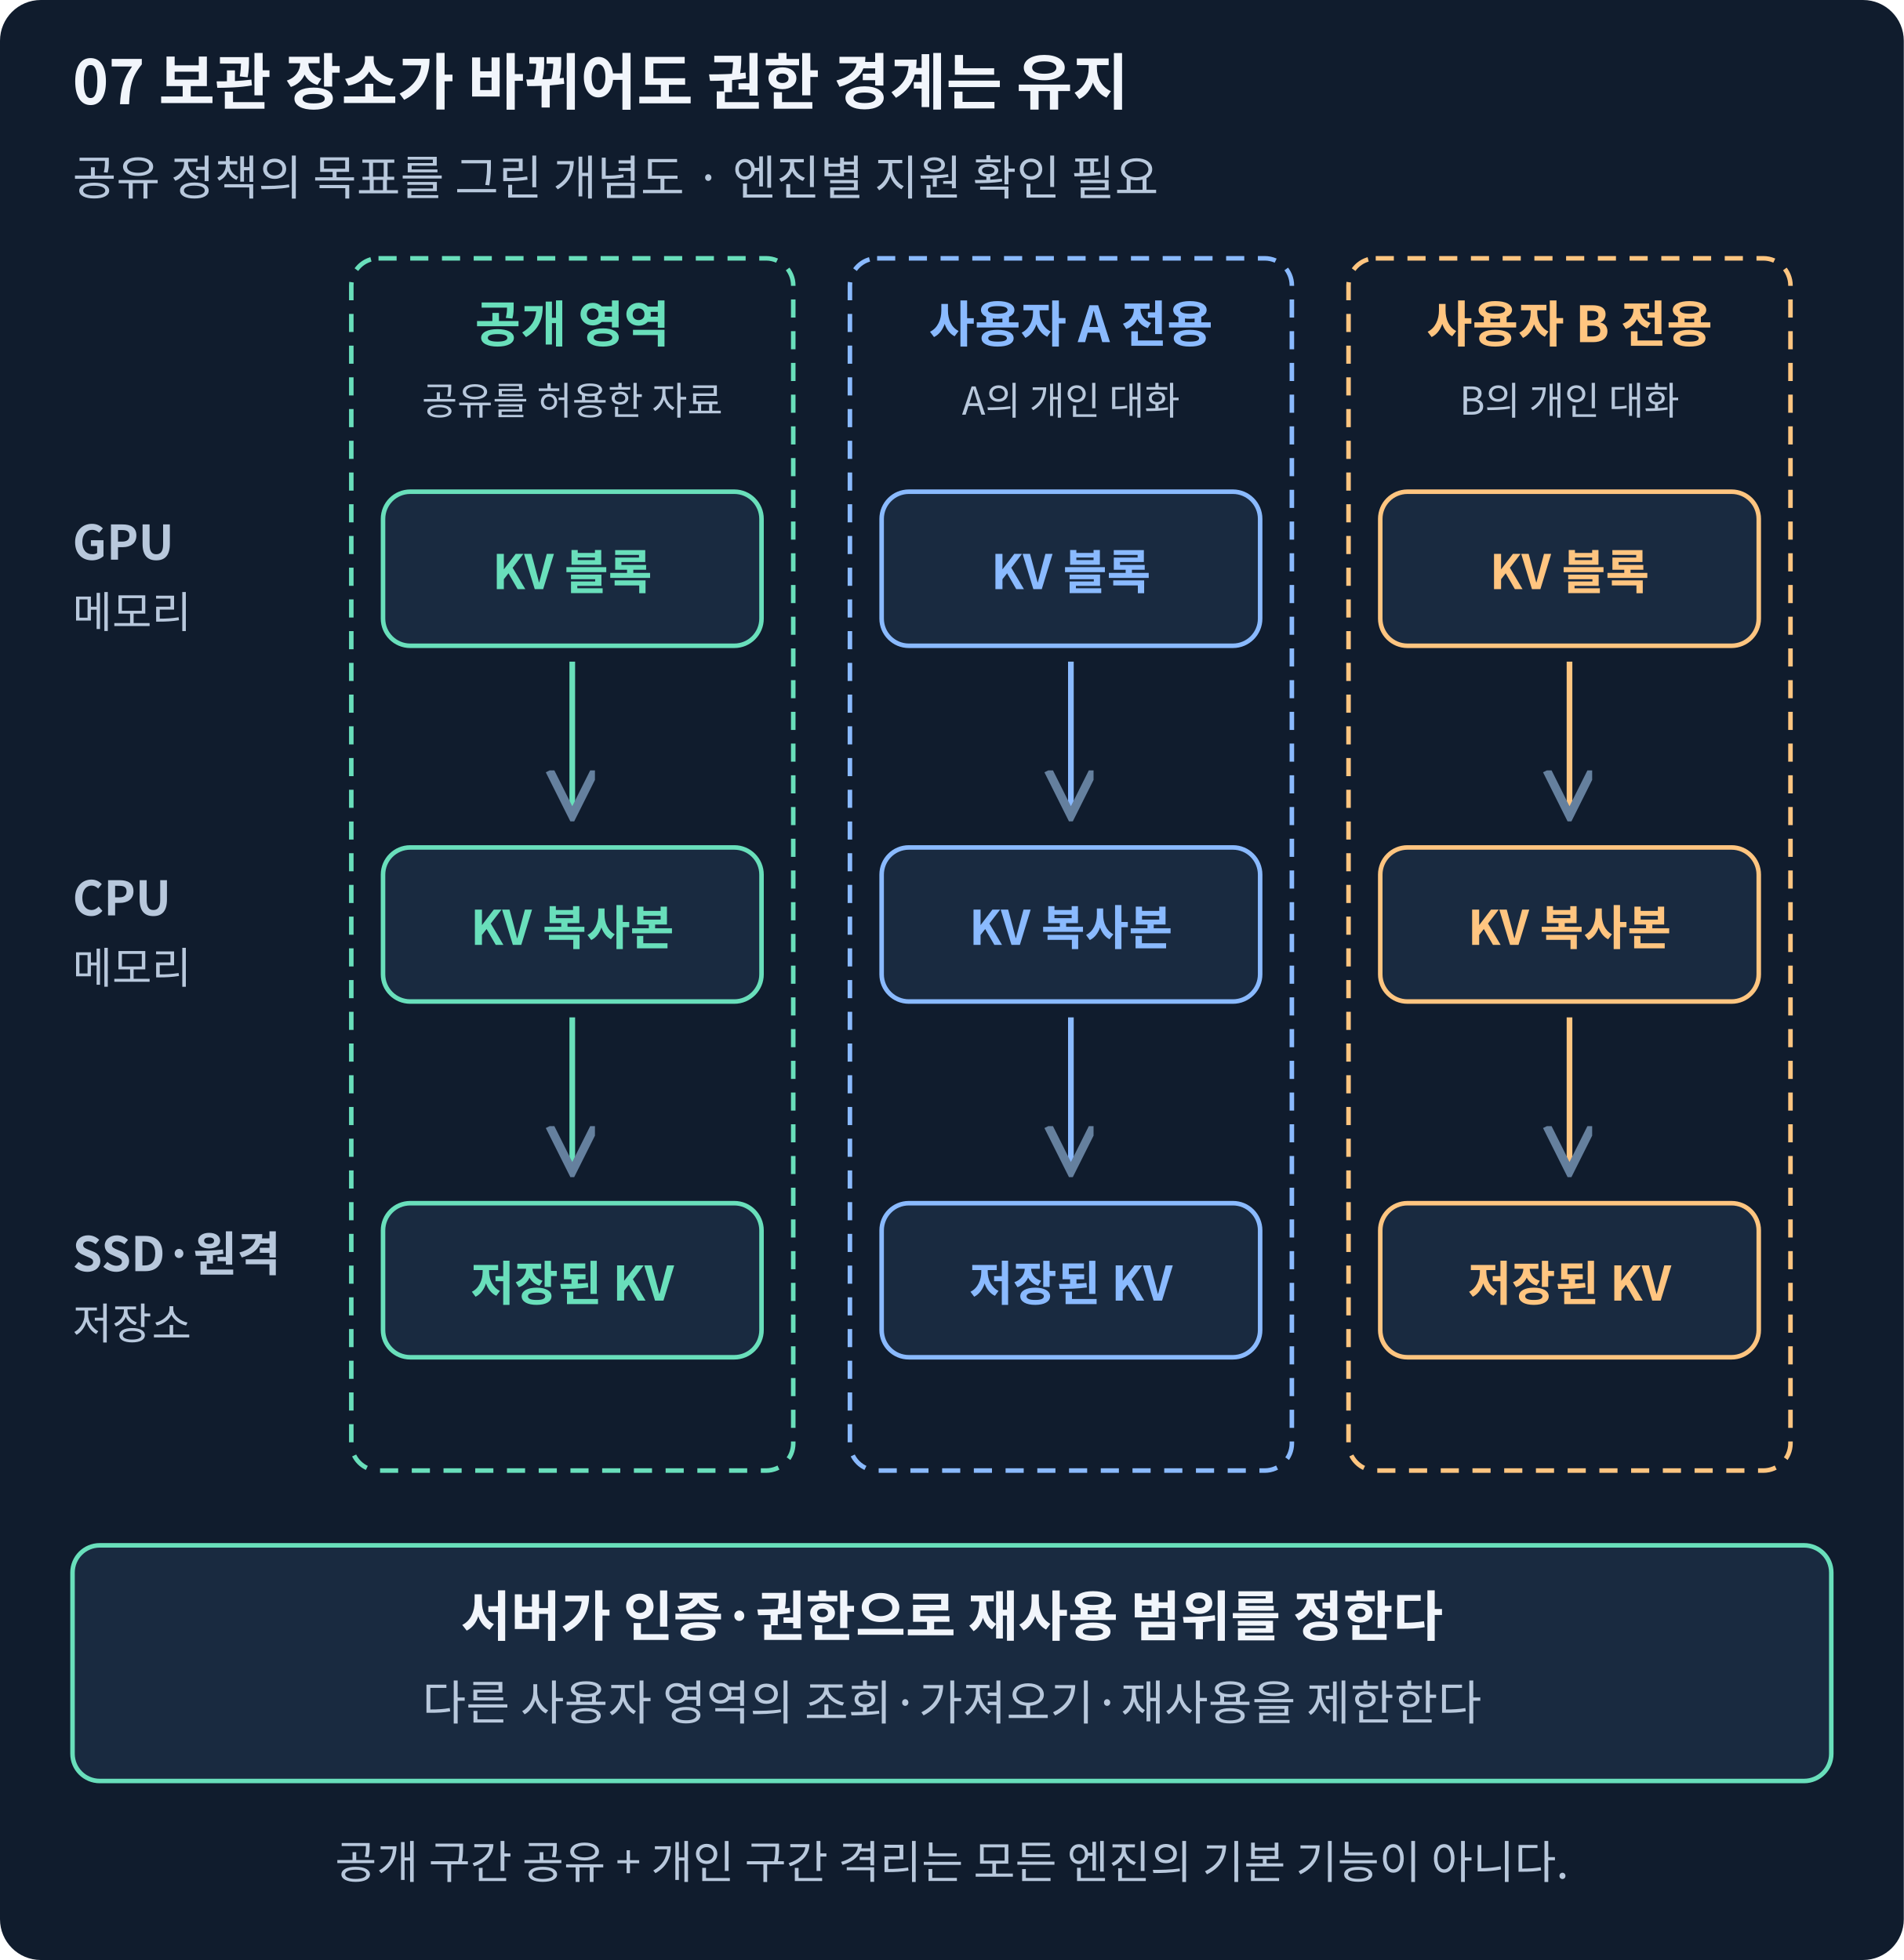
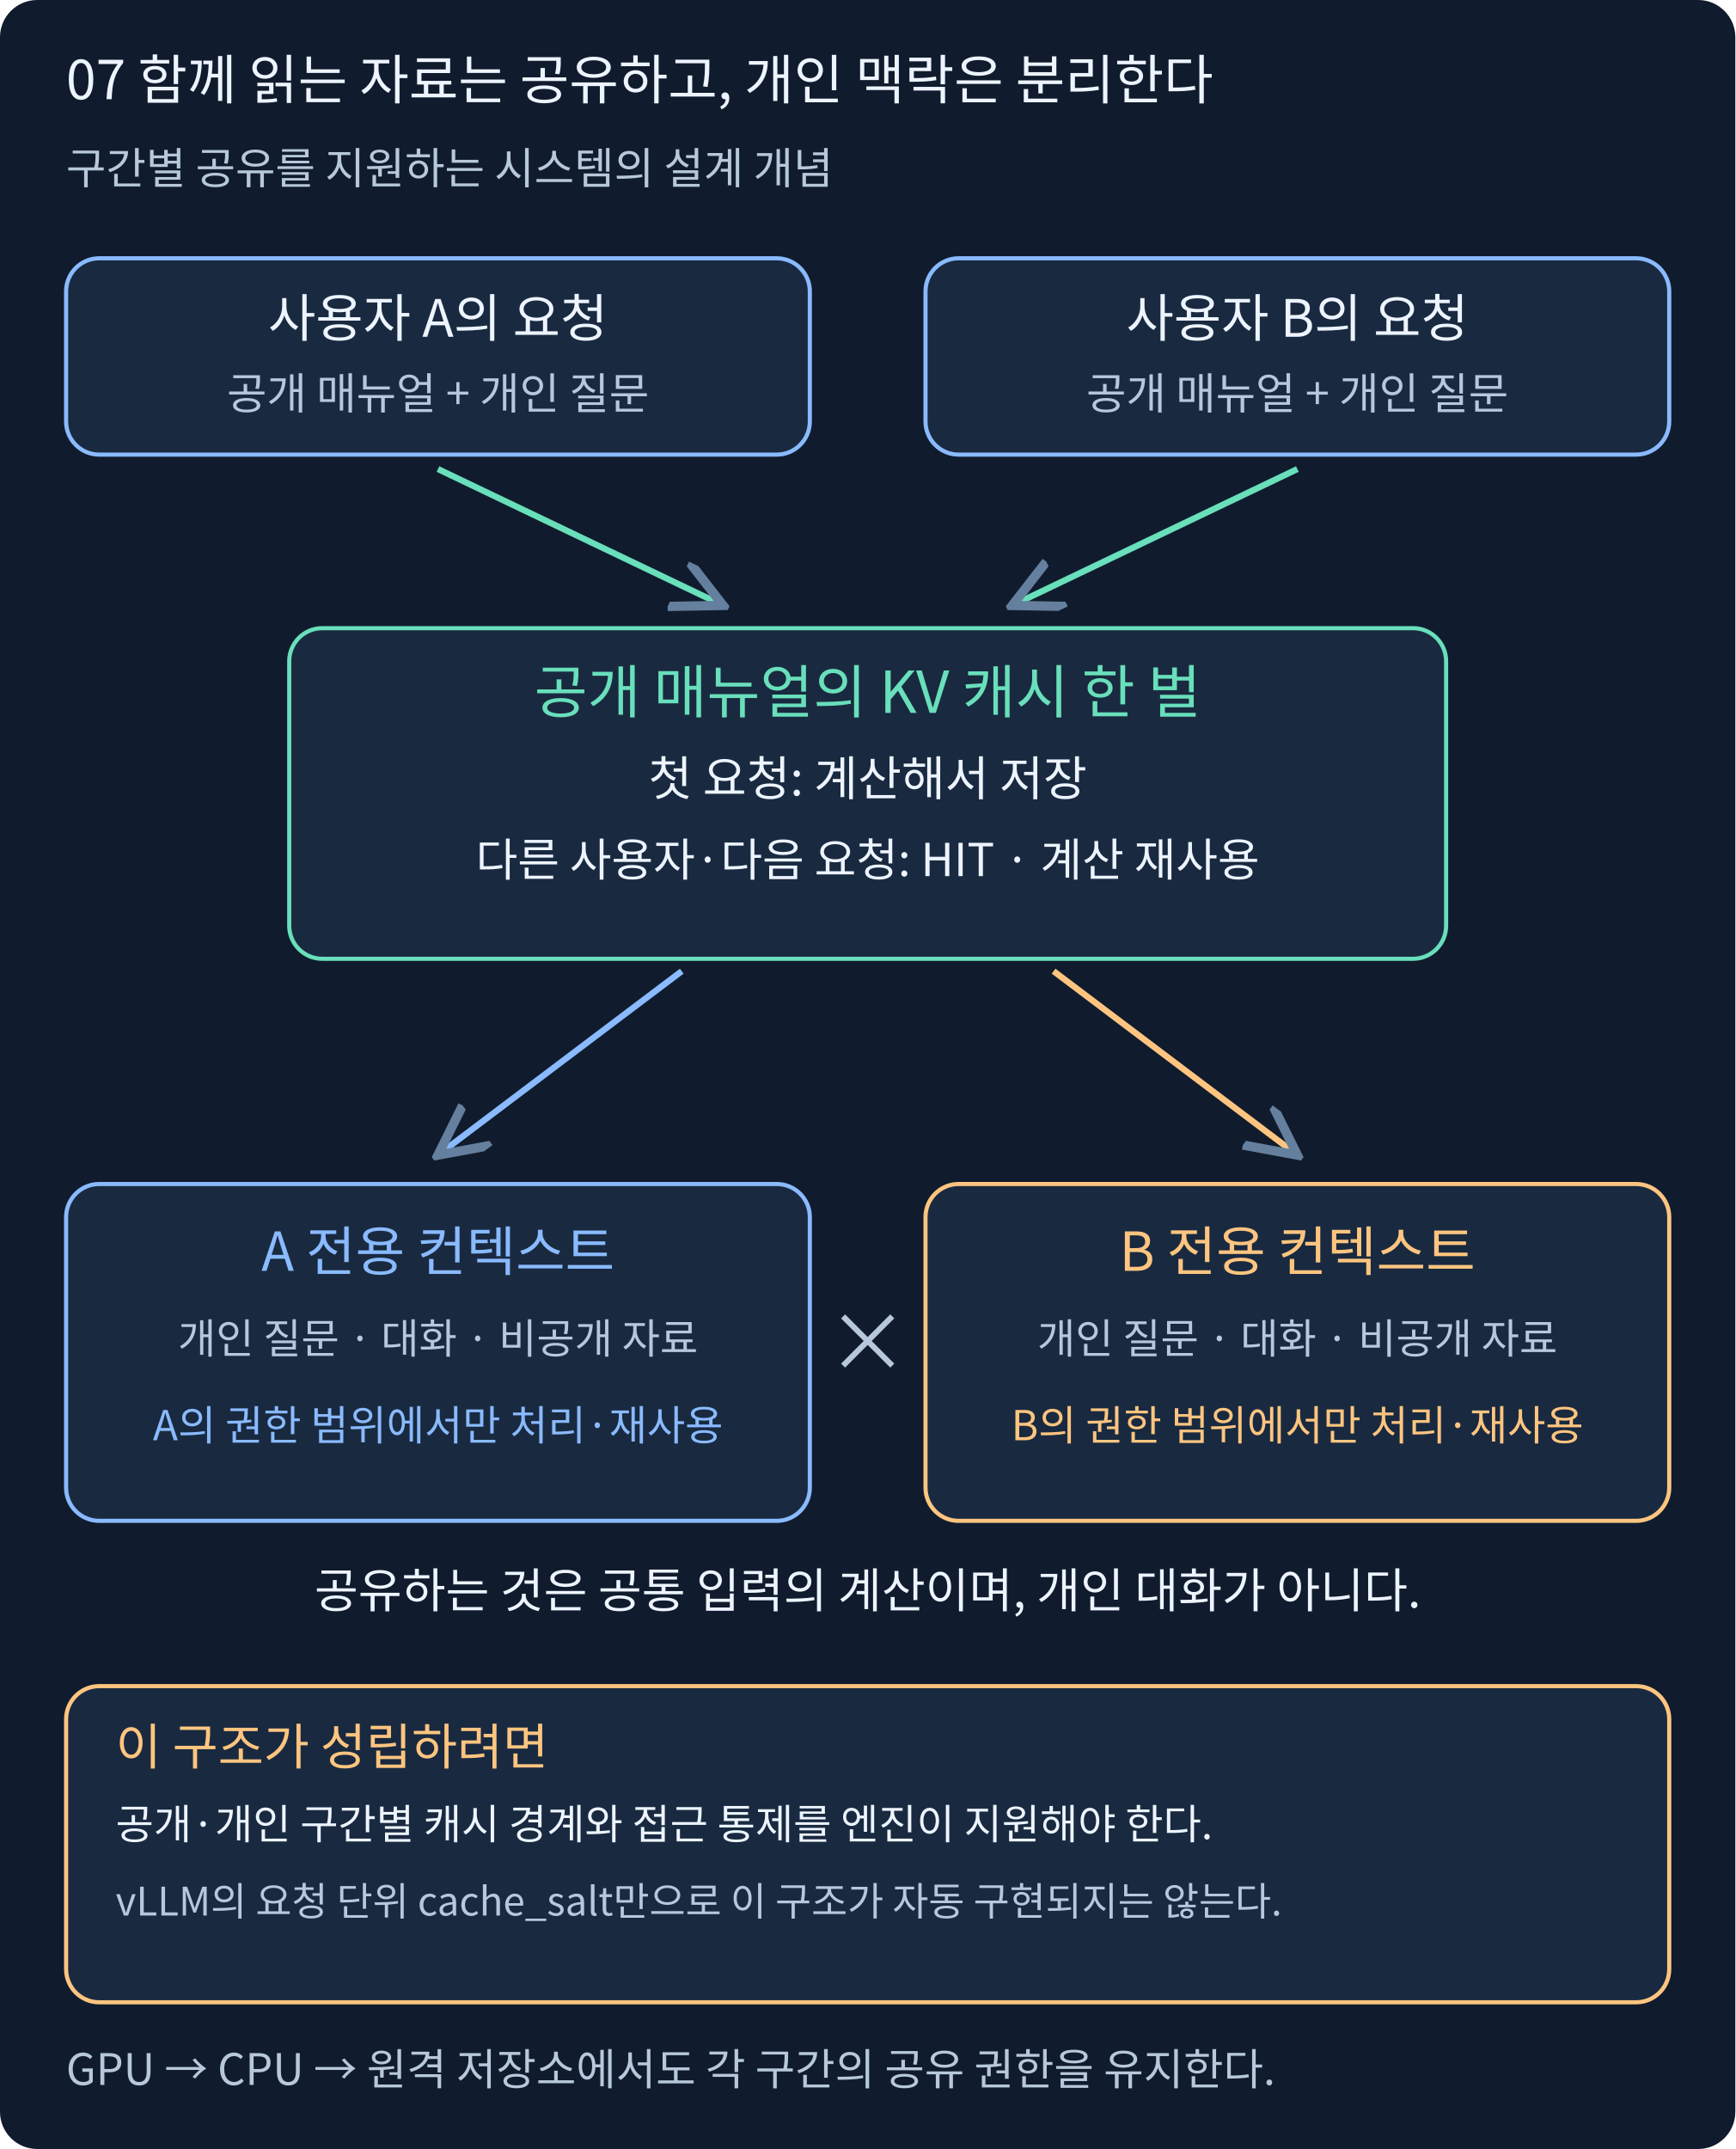
- <svg xmlns="http://www.w3.org/2000/svg" width="840" height="865" viewBox="0 0 840 865" role="img" aria-labelledby="title desc">
+ <svg xmlns="http://www.w3.org/2000/svg" width="840" height="1040" viewBox="0 0 840 1040" role="img" aria-labelledby="title desc">
  <defs>
-     <marker id="arrow" markerWidth="9" markerHeight="9" refX="8" refY="4" orient="auto">
+     <marker id="a" markerWidth="9" markerHeight="9" refX="8" refY="4" orient="auto">
      <path d="M0 0 L8 4 L0 8" fill="none" stroke="#65809e" stroke-width="1.5" />
    </marker>
  </defs>
-   <rect width="840" height="865" rx="18" fill="#101c2d" />
-   <g font-family="Apple SD Gothic Neo, Noto Sans CJK KR, Malgun Gothic, sans-serif">
-     <text x="32" y="46" fill="#f1f5fb" font-size="27" text-anchor="start" font-weight="700">07  보관 장소가 바뀌어도 권한 경계는 유지</text>
-     <text x="32" y="86" fill="#b8c8dc" font-size="21" text-anchor="start" font-weight="400">공유 정책의 목표를 그린 개념도 · 엔진별 지원 확인 필요</text>
-     <rect x="155" y="114" width="195" height="535" rx="12" fill="#101c2d" stroke="#69dfbb" stroke-width="2" stroke-dasharray="8 6" />
-     <text x="252.5" y="151" fill="#69dfbb" font-size="22" text-anchor="middle" font-weight="600">공개 영역</text>
-     <text x="252.5" y="183" fill="#b8c8dc" font-size="17" text-anchor="middle" font-weight="400">공유를 허용한 자료</text>
-     <rect x="169" y="217" width="167" height="68" rx="12" fill="#192a40" stroke="#69dfbb" stroke-width="2" />
-     <text x="252.5" y="260" fill="#69dfbb" font-size="21" text-anchor="middle" font-weight="600">KV 블록</text>
-     <rect x="169" y="374" width="167" height="68" rx="12" fill="#192a40" stroke="#69dfbb" stroke-width="2" />
-     <text x="252.5" y="417" fill="#69dfbb" font-size="21" text-anchor="middle" font-weight="600">KV 복사본</text>
-     <rect x="169" y="531" width="167" height="68" rx="12" fill="#192a40" stroke="#69dfbb" stroke-width="2" />
-     <text x="252.5" y="574" fill="#69dfbb" font-size="21" text-anchor="middle" font-weight="600">저장된 KV</text>
-     <path d="M252.5 292 V360" fill="none" stroke="#69dfbb" stroke-width="2.5" marker-end="url(#arrow)" />
-     <path d="M252.5 449 V517" fill="none" stroke="#69dfbb" stroke-width="2.5" marker-end="url(#arrow)" />
-     <rect x="375" y="114" width="195" height="535" rx="12" fill="#101c2d" stroke="#8abaff" stroke-width="2" stroke-dasharray="8 6" />
-     <text x="472.5" y="151" fill="#8abaff" font-size="22" text-anchor="middle" font-weight="600">사용자 A 전용</text>
-     <text x="472.5" y="183" fill="#b8c8dc" font-size="17" text-anchor="middle" font-weight="400">A의 개인 대화</text>
-     <rect x="389" y="217" width="167" height="68" rx="12" fill="#192a40" stroke="#8abaff" stroke-width="2" />
-     <text x="472.5" y="260" fill="#8abaff" font-size="21" text-anchor="middle" font-weight="600">KV 블록</text>
-     <rect x="389" y="374" width="167" height="68" rx="12" fill="#192a40" stroke="#8abaff" stroke-width="2" />
-     <text x="472.5" y="417" fill="#8abaff" font-size="21" text-anchor="middle" font-weight="600">KV 복사본</text>
-     <rect x="389" y="531" width="167" height="68" rx="12" fill="#192a40" stroke="#8abaff" stroke-width="2" />
-     <text x="472.5" y="574" fill="#8abaff" font-size="21" text-anchor="middle" font-weight="600">저장된 KV</text>
-     <path d="M472.5 292 V360" fill="none" stroke="#8abaff" stroke-width="2.5" marker-end="url(#arrow)" />
-     <path d="M472.5 449 V517" fill="none" stroke="#8abaff" stroke-width="2.5" marker-end="url(#arrow)" />
-     <rect x="595" y="114" width="195" height="535" rx="12" fill="#101c2d" stroke="#ffc580" stroke-width="2" stroke-dasharray="8 6" />
-     <text x="692.5" y="151" fill="#ffc580" font-size="22" text-anchor="middle" font-weight="600">사용자 B 전용</text>
-     <text x="692.5" y="183" fill="#b8c8dc" font-size="17" text-anchor="middle" font-weight="400">B의 개인 대화</text>
-     <rect x="609" y="217" width="167" height="68" rx="12" fill="#192a40" stroke="#ffc580" stroke-width="2" />
-     <text x="692.5" y="260" fill="#ffc580" font-size="21" text-anchor="middle" font-weight="600">KV 블록</text>
-     <rect x="609" y="374" width="167" height="68" rx="12" fill="#192a40" stroke="#ffc580" stroke-width="2" />
-     <text x="692.5" y="417" fill="#ffc580" font-size="21" text-anchor="middle" font-weight="600">KV 복사본</text>
-     <rect x="609" y="531" width="167" height="68" rx="12" fill="#192a40" stroke="#ffc580" stroke-width="2" />
-     <text x="692.5" y="574" fill="#ffc580" font-size="21" text-anchor="middle" font-weight="600">저장된 KV</text>
-     <path d="M692.5 292 V360" fill="none" stroke="#ffc580" stroke-width="2.5" marker-end="url(#arrow)" />
-     <path d="M692.5 449 V517" fill="none" stroke="#ffc580" stroke-width="2.5" marker-end="url(#arrow)" />
-     <text x="32" y="247" fill="#b8c8dc" font-size="21" text-anchor="start" font-weight="600">GPU</text>
-     <text x="32" y="277" fill="#b8c8dc" font-size="19" text-anchor="start" font-weight="400">메모리</text>
-     <text x="32" y="404" fill="#b8c8dc" font-size="21" text-anchor="start" font-weight="600">CPU</text>
-     <text x="32" y="434" fill="#b8c8dc" font-size="19" text-anchor="start" font-weight="400">메모리</text>
-     <text x="32" y="561" fill="#b8c8dc" font-size="21" text-anchor="start" font-weight="600">SSD·원격</text>
-     <text x="32" y="591" fill="#b8c8dc" font-size="19" text-anchor="start" font-weight="400">저장소</text>
-     <rect x="32" y="682" width="776" height="104" rx="12" fill="#192a40" stroke="#69dfbb" stroke-width="2" />
-     <text x="420" y="722" fill="#f1f5fb" font-size="24" text-anchor="middle" font-weight="600">서버가 인증·권한으로 재사용 범위를 정한다</text>
-     <text x="420" y="759" fill="#b8c8dc" font-size="21" text-anchor="middle" font-weight="400">다른 사용자 영역의 조회·가져오기·재사용을 제한한다</text>
-     <text x="420" y="829" fill="#b8c8dc" font-size="20" text-anchor="middle" font-weight="400">공개 구간 공유 + 개인 구간 격리는 모든 엔진의 기본 기능이 아니다.</text>
+   <rect width="840" height="1040" rx="18" fill="#101c2d" />
+   <g font-family="Apple SD Gothic Neo, Noto Sans CJK KR, sans-serif">
+     <text x="32" y="48" font-size="26" fill="#edf4ff" text-anchor="start">07  함께 읽는 자료는 공유하고, 개인 맥락은 분리한다</text>
+     <text x="32" y="89" font-size="21" fill="#b8c8dc" text-anchor="start">구간별 공유를 지원하는 시스템의 설계 개념</text>
+     <rect x="32" y="125" width="360" height="95" rx="16" fill="#192a40" stroke="#8abaff" stroke-width="2" />
+     <text x="212" y="163" font-size="25" fill="#edf4ff" text-anchor="middle">사용자 A의 요청</text>
+     <text x="212" y="198" font-size="21" fill="#b8c8dc" text-anchor="middle">공개 매뉴얼 + 개인 질문</text>
+     <rect x="448" y="125" width="360" height="95" rx="16" fill="#192a40" stroke="#8abaff" stroke-width="2" />
+     <text x="628" y="163" font-size="25" fill="#edf4ff" text-anchor="middle">사용자 B의 요청</text>
+     <text x="628" y="198" font-size="21" fill="#b8c8dc" text-anchor="middle">공개 매뉴얼 + 개인 질문</text>
+     <path d="M212 227 L350 293" stroke="#69dfbb" stroke-width="3" fill="none" marker-end="url(#a)" />
+     <path d="M628 227 L490 293" stroke="#69dfbb" stroke-width="3" fill="none" marker-end="url(#a)" />
+     <rect x="140" y="304" width="560" height="160" rx="16" fill="#192a40" stroke="#69dfbb" stroke-width="2" />
+     <text x="420" y="345" font-size="28" fill="#69dfbb" text-anchor="middle">공개 매뉴얼의 KV 캐시 한 벌</text>
+     <text x="420" y="385" font-size="23" fill="#edf4ff" text-anchor="middle">첫 요청: 계산해서 저장</text>
+     <text x="420" y="424" font-size="22" fill="#edf4ff" text-anchor="middle">다른 사용자·다음 요청: HIT · 계산 재사용</text>
+     <path d="M330 470 L212 559" stroke="#8abaff" stroke-width="3" fill="none" marker-end="url(#a)" />
+     <path d="M510 470 L628 559" stroke="#ffc580" stroke-width="3" fill="none" marker-end="url(#a)" />
+     <rect x="32" y="573" width="360" height="163" rx="16" fill="#192a40" stroke="#8abaff" stroke-width="2" />
+     <text x="212" y="615" font-size="26" fill="#8abaff" text-anchor="middle">A 전용 컨텍스트</text>
+     <text x="212" y="655" font-size="20" fill="#b8c8dc" text-anchor="middle">개인 질문 · 대화 · 비공개 자료</text>
+     <text x="212" y="697" font-size="20" fill="#8abaff" text-anchor="middle">A의 권한 범위에서만 처리·재사용</text>
+     <rect x="448" y="573" width="360" height="163" rx="16" fill="#192a40" stroke="#ffc580" stroke-width="2" />
+     <text x="628" y="615" font-size="26" fill="#ffc580" text-anchor="middle">B 전용 컨텍스트</text>
+     <text x="628" y="655" font-size="20" fill="#b8c8dc" text-anchor="middle">개인 질문 · 대화 · 비공개 자료</text>
+     <text x="628" y="697" font-size="20" fill="#ffc580" text-anchor="middle">B의 권한 범위에서만 처리·재사용</text>
+     <text x="420" y="664" font-size="40" fill="#b8c8dc" text-anchor="middle">×</text>
+     <text x="420" y="778" font-size="23" fill="#edf4ff" text-anchor="middle">공유하는 것은 공통 입력의 계산이며, 개인 대화가 아니다.</text>
+     <rect x="32" y="816" width="776" height="153" rx="16" fill="#192a40" stroke="#ffc580" stroke-width="2" />
+     <text x="56" y="854" font-size="24" fill="#ffc580" text-anchor="start">이 구조가 성립하려면</text>
+     <text x="56" y="890" font-size="20" fill="#edf4ff" text-anchor="start">공개·개인 구간별 캐시 경계와 접근 통제를 엔진이 지원해야 한다.</text>
+     <text x="56" y="927" font-size="19" fill="#b8c8dc" text-anchor="start">vLLM의 요청 단위 cache_salt만으로 이 구조가 자동 구현되지는 않는다.</text>
+     <text x="32" y="1009" font-size="21" fill="#b8c8dc" text-anchor="start">GPU → CPU → 원격 저장소에서도 각 구간의 공유 권한을 유지한다.</text>
  </g>
</svg>
